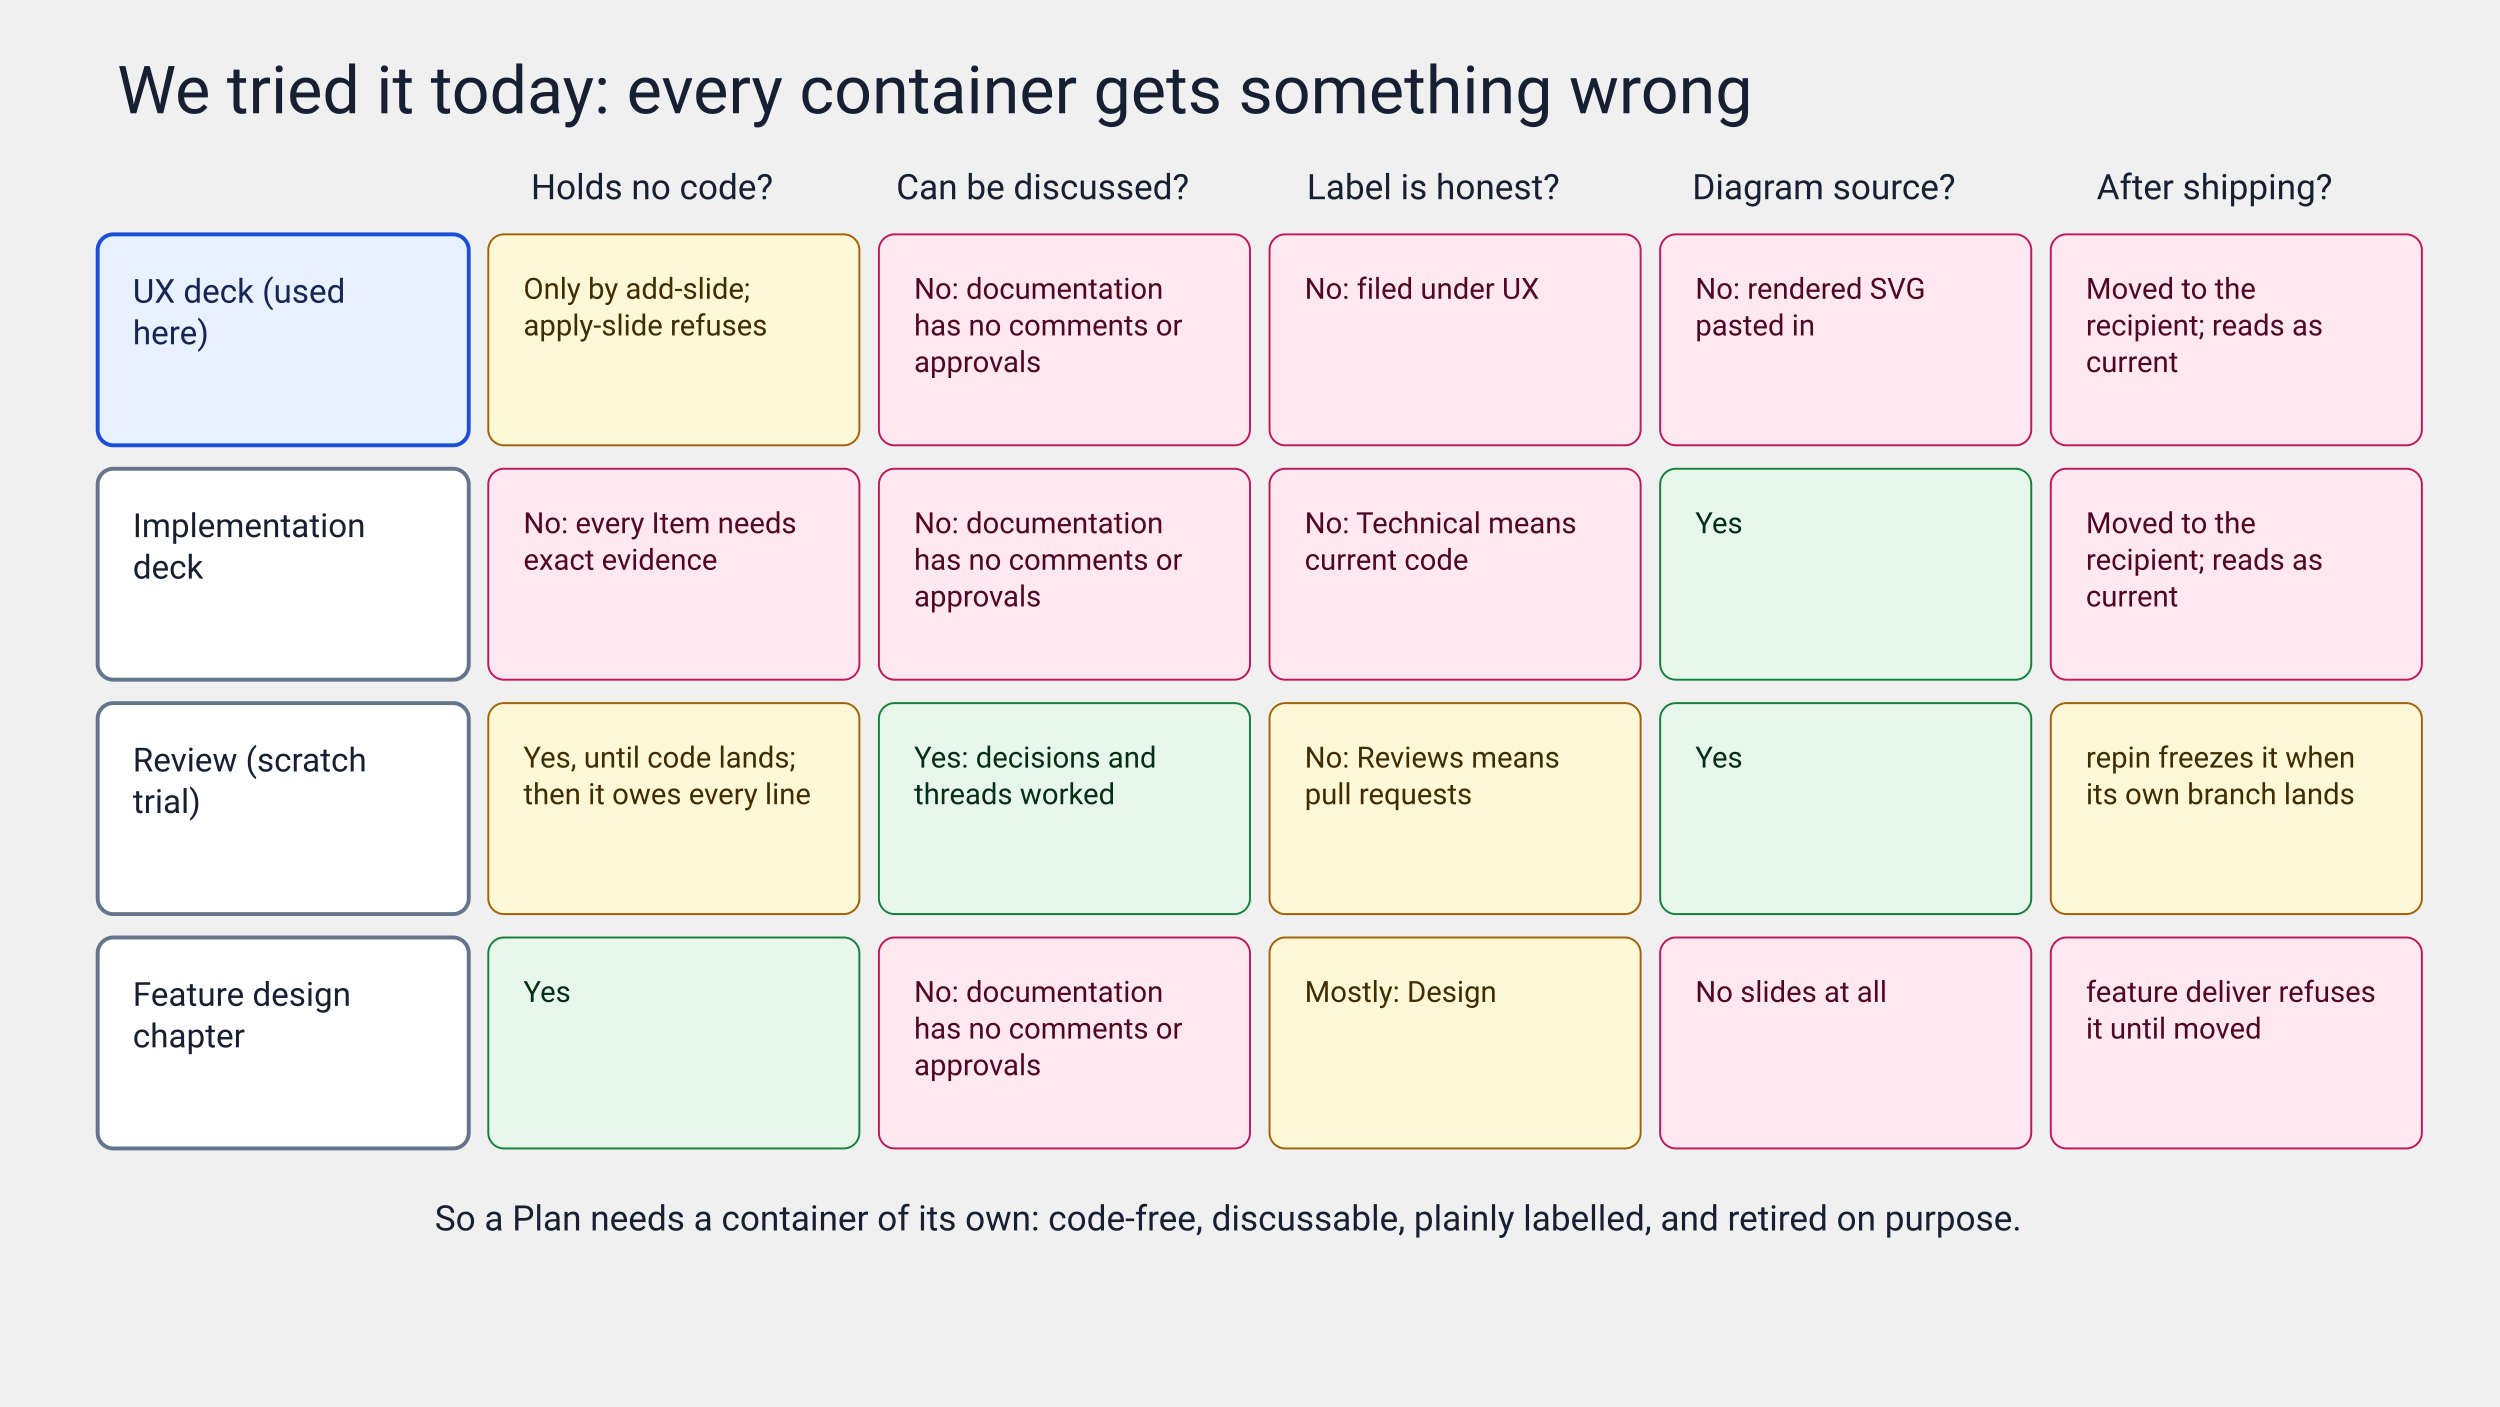
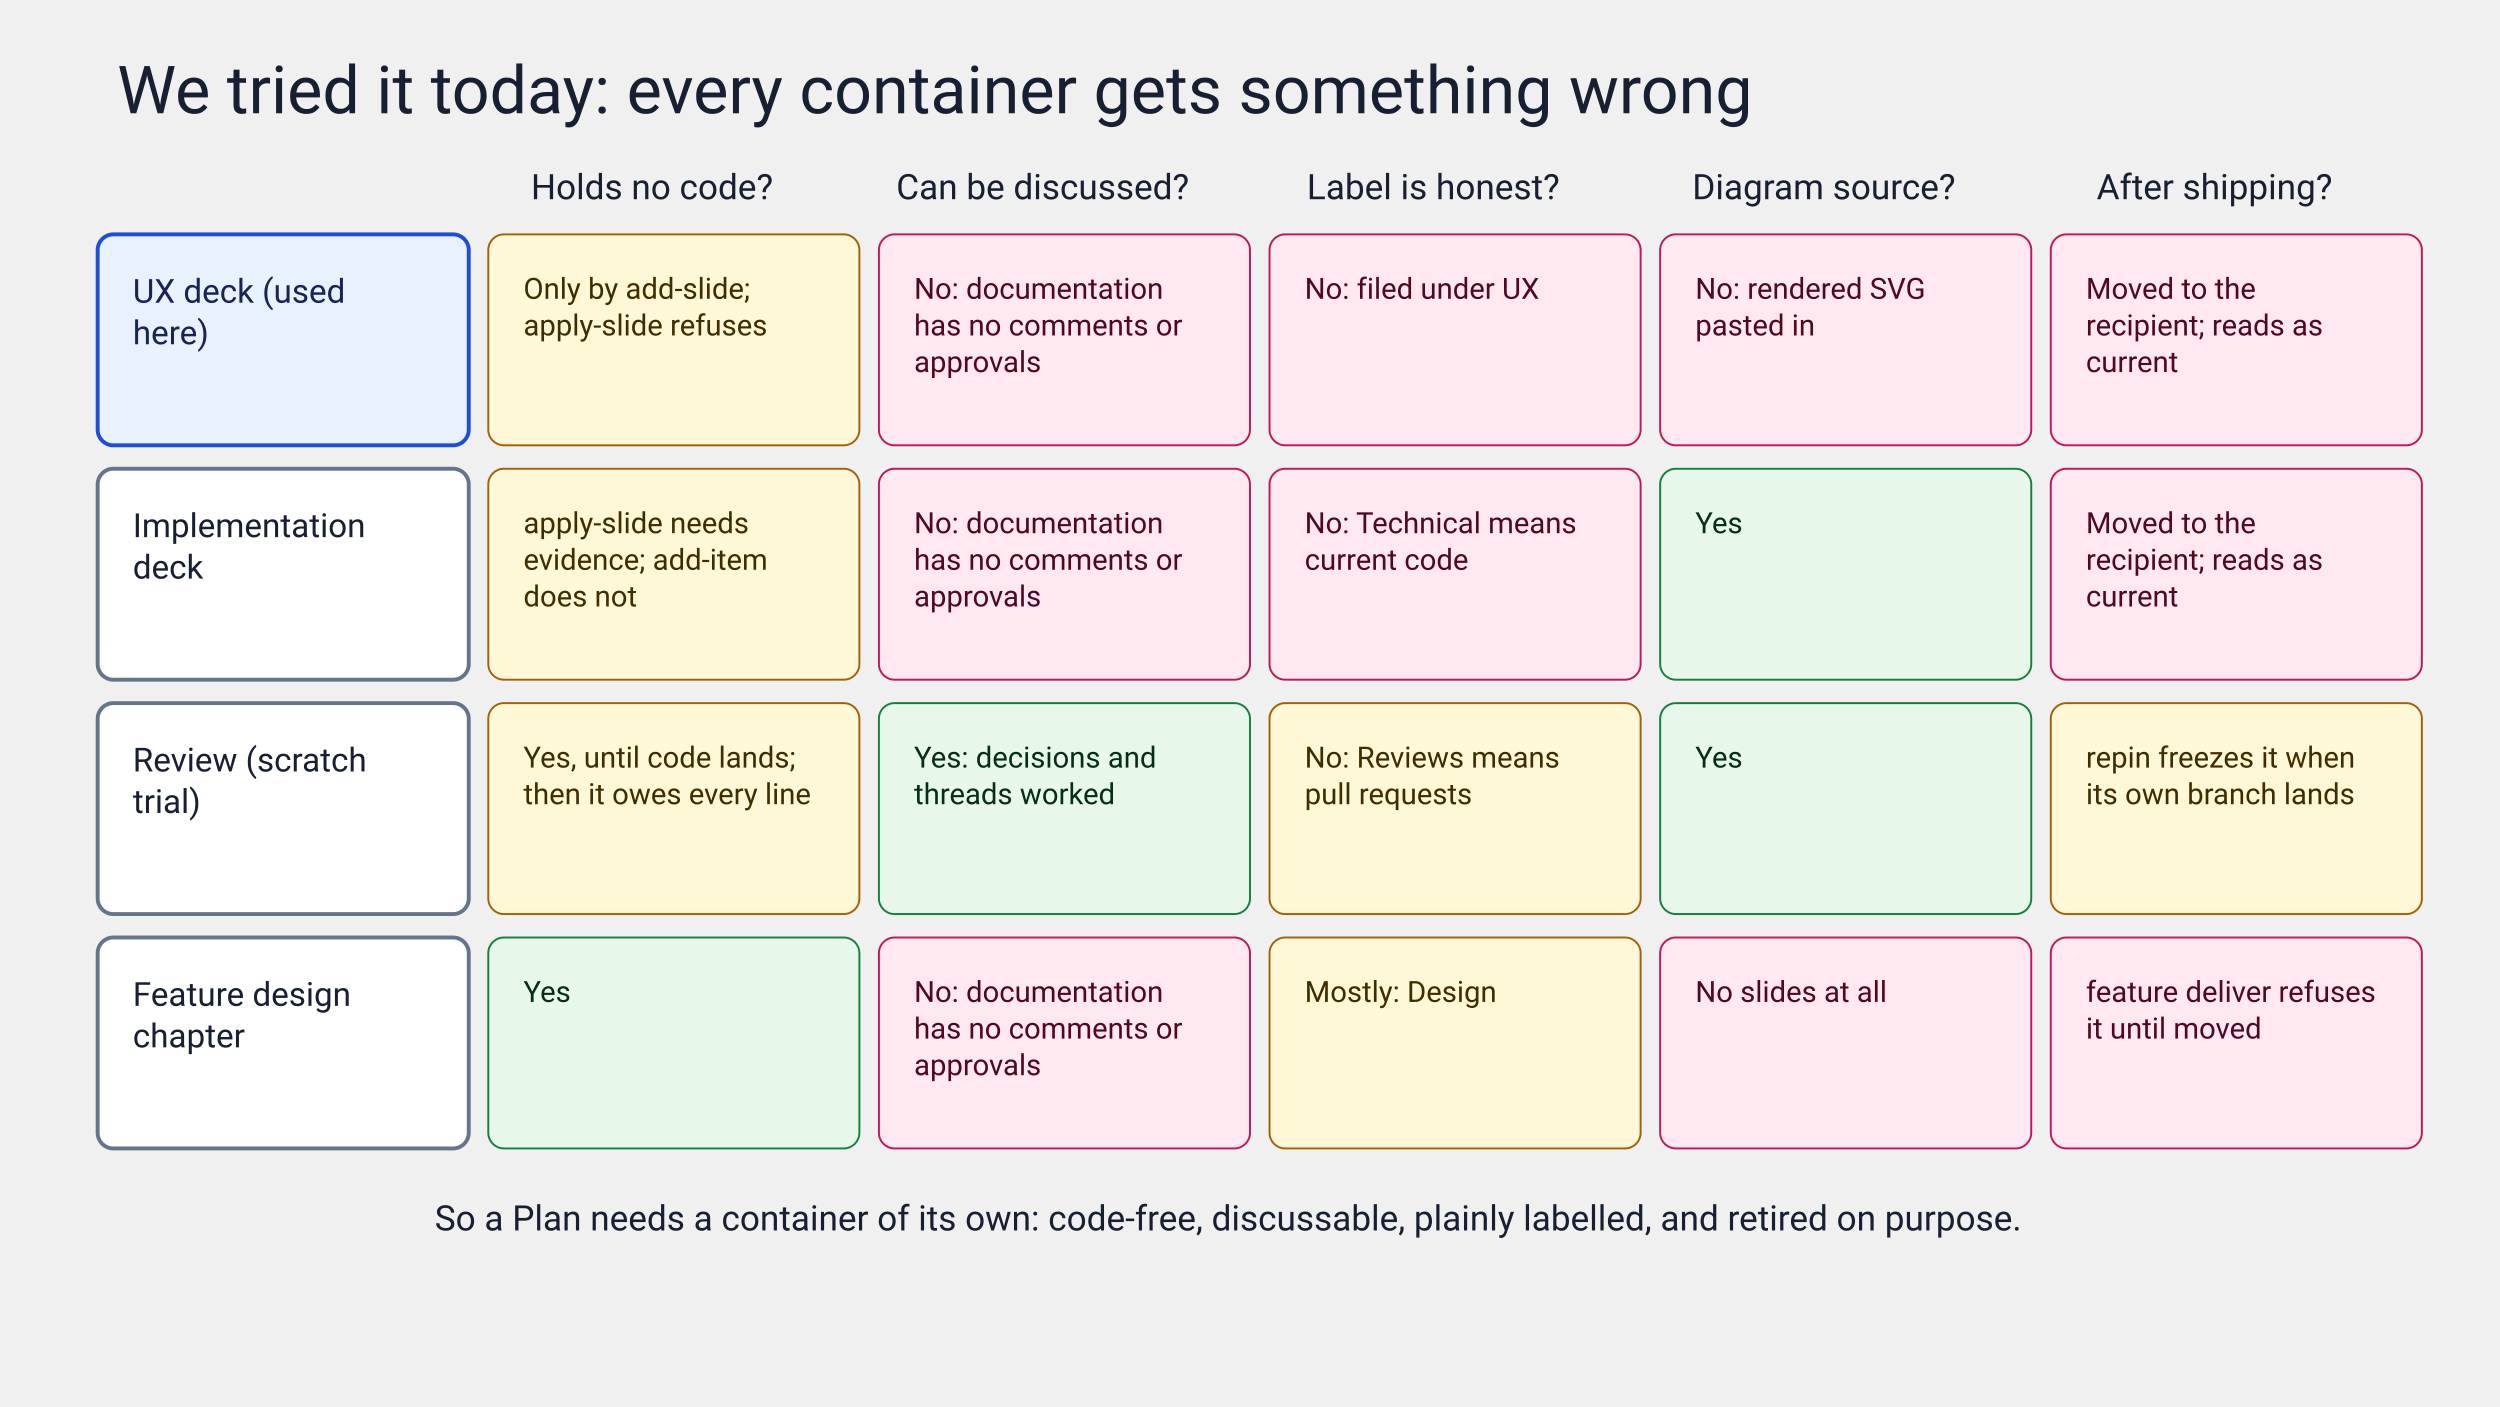
<svg xmlns="http://www.w3.org/2000/svg" viewBox="0 0 1280 720" role="img" aria-labelledby="diagram-title" data-renderer="change-saga-diagram/2" aria-describedby="diagram-desc">
  <defs>
    <style>@font-face{font-family:"Change Saga Diagram";src:url("/_diagram/fonts/go-regular.ttf") format("truetype")}text{font-family:"Change Saga Diagram",system-ui,-apple-system,"Segoe UI",Roboto,Helvetica,Arial,sans-serif;font-weight:400}:root{color-scheme:light dark;--diagram-blue-accent:#1d4ed8;--diagram-blue-ink:#172554;--diagram-blue-tint:#e8f1ff;--diagram-green-accent:#15803d;--diagram-green-ink:#052e16;--diagram-green-tint:#e7f8eb;--diagram-normal-fill:#ffffff;--diagram-normal-ink:#172033;--diagram-normal-stroke:#64748b;--diagram-pink-accent:#be185d;--diagram-pink-ink:#500724;--diagram-pink-tint:#ffe8f0;--diagram-title-ink:#172033;--diagram-yellow-accent:#a16207;--diagram-yellow-ink:#3f2d00;--diagram-yellow-tint:#fff8d6;}@media (prefers-color-scheme:dark){:root{--diagram-blue-accent:#58a6ff;--diagram-blue-ink:#cae8ff;--diagram-blue-tint:#121d2f;--diagram-green-accent:#56d364;--diagram-green-ink:#d2f8d9;--diagram-green-tint:#12261e;--diagram-normal-fill:#161b22;--diagram-normal-ink:#e6edf3;--diagram-normal-stroke:#6e7681;--diagram-pink-accent:#f778ba;--diagram-pink-ink:#ffd6e8;--diagram-pink-tint:#2f1420;--diagram-title-ink:#e6edf3;--diagram-yellow-accent:#e3b341;--diagram-yellow-ink:#fff5b1;--diagram-yellow-tint:#2b2508;}}</style>
  </defs>
  <g id="title" data-diagram-kind="text" transform="translate(60 24)" aria-hidden="true">
    <text x="0" y="34" font-size="34" fill="#172033" xml:space="preserve" style="fill:var(--diagram-title-ink,#172033)">
      <tspan x="0" y="34">We tried it today: every container gets something wrong</tspan>
    </text>
  </g>
  <g id="h250" data-diagram-kind="text" transform="translate(250 84)" aria-hidden="true">
    <text x="95" y="18" font-size="18" fill="#172033" xml:space="preserve" text-anchor="middle" style="fill:var(--diagram-title-ink,#172033)">
      <tspan x="95" y="18">Holds no code?</tspan>
    </text>
  </g>
  <g id="h450" data-diagram-kind="text" transform="translate(450 84)" aria-hidden="true">
    <text x="95" y="18" font-size="18" fill="#172033" xml:space="preserve" text-anchor="middle" style="fill:var(--diagram-title-ink,#172033)">
      <tspan x="95" y="18">Can be discussed?</tspan>
    </text>
  </g>
  <g id="h650" data-diagram-kind="text" transform="translate(650 84)" aria-hidden="true">
    <text x="95" y="18" font-size="18" fill="#172033" xml:space="preserve" text-anchor="middle" style="fill:var(--diagram-title-ink,#172033)">
      <tspan x="95" y="18">Label is honest?</tspan>
    </text>
  </g>
  <g id="h850" data-diagram-kind="text" transform="translate(850 84)" aria-hidden="true">
    <text x="95" y="18" font-size="18" fill="#172033" xml:space="preserve" text-anchor="middle" style="fill:var(--diagram-title-ink,#172033)">
      <tspan x="95" y="18">Diagram source?</tspan>
    </text>
  </g>
  <g id="h1050" data-diagram-kind="text" transform="translate(1050 84)" aria-hidden="true">
    <text x="95" y="18" font-size="18" fill="#172033" xml:space="preserve" text-anchor="middle" style="fill:var(--diagram-title-ink,#172033)">
      <tspan x="95" y="18">After shipping?</tspan>
    </text>
  </g>
  <g id="ux" data-diagram-kind="node" transform="translate(50 120)" role="group" aria-label="UX deck (used here)">
    <rect width="190" height="108" rx="8" fill="#e8f1ff" stroke="#1d4ed8" stroke-width="2" style="fill:var(--diagram-blue-tint,#e8f1ff);stroke:var(--diagram-blue-accent,#1d4ed8)" />
    <text x="18" y="35" font-size="17" fill="#172554" xml:space="preserve" style="fill:var(--diagram-blue-ink,#172554)">
      <tspan x="18" y="35">UX deck (used</tspan>
      <tspan x="18" y="56.25">here)</tspan>
    </text>
  </g>
  <g id="ux0" data-diagram-kind="node" transform="translate(250 120)" role="group" aria-label="Only by add-slide; apply-slide refuses">
    <rect width="190" height="108" rx="8" fill="#fff8d6" stroke="#a16207" stroke-width="1" style="fill:var(--diagram-yellow-tint,#fff8d6);stroke:var(--diagram-yellow-accent,#a16207)" />
    <text x="18" y="33" font-size="15" fill="#3f2d00" xml:space="preserve" style="fill:var(--diagram-yellow-ink,#3f2d00)">
      <tspan x="18" y="33">Only by add-slide;</tspan>
      <tspan x="18" y="51.75">apply-slide refuses</tspan>
    </text>
  </g>
  <g id="ux1" data-diagram-kind="node" transform="translate(450 120)" role="group" aria-label="No: documentation has no comments or approvals">
    <rect width="190" height="108" rx="8" fill="#ffe8f0" stroke="#be185d" stroke-width="1" style="fill:var(--diagram-pink-tint,#ffe8f0);stroke:var(--diagram-pink-accent,#be185d)" />
    <text x="18" y="33" font-size="15" fill="#500724" xml:space="preserve" style="fill:var(--diagram-pink-ink,#500724)">
      <tspan x="18" y="33">No: documentation</tspan>
      <tspan x="18" y="51.75">has no comments or</tspan>
      <tspan x="18" y="70.5">approvals</tspan>
    </text>
  </g>
  <g id="ux2" data-diagram-kind="node" transform="translate(650 120)" role="group" aria-label="No: filed under UX">
    <rect width="190" height="108" rx="8" fill="#ffe8f0" stroke="#be185d" stroke-width="1" style="fill:var(--diagram-pink-tint,#ffe8f0);stroke:var(--diagram-pink-accent,#be185d)" />
    <text x="18" y="33" font-size="15" fill="#500724" xml:space="preserve" style="fill:var(--diagram-pink-ink,#500724)">
      <tspan x="18" y="33">No: filed under UX</tspan>
    </text>
  </g>
  <g id="ux3" data-diagram-kind="node" transform="translate(850 120)" role="group" aria-label="No: rendered SVG pasted in">
    <rect width="190" height="108" rx="8" fill="#ffe8f0" stroke="#be185d" stroke-width="1" style="fill:var(--diagram-pink-tint,#ffe8f0);stroke:var(--diagram-pink-accent,#be185d)" />
    <text x="18" y="33" font-size="15" fill="#500724" xml:space="preserve" style="fill:var(--diagram-pink-ink,#500724)">
      <tspan x="18" y="33">No: rendered SVG</tspan>
      <tspan x="18" y="51.75">pasted in</tspan>
    </text>
  </g>
  <g id="ux4" data-diagram-kind="node" transform="translate(1050 120)" role="group" aria-label="Moved to the recipient; reads as current">
    <rect width="190" height="108" rx="8" fill="#ffe8f0" stroke="#be185d" stroke-width="1" style="fill:var(--diagram-pink-tint,#ffe8f0);stroke:var(--diagram-pink-accent,#be185d)" />
    <text x="18" y="33" font-size="15" fill="#500724" xml:space="preserve" style="fill:var(--diagram-pink-ink,#500724)">
      <tspan x="18" y="33">Moved to the</tspan>
      <tspan x="18" y="51.75">recipient; reads as</tspan>
      <tspan x="18" y="70.5">current</tspan>
    </text>
  </g>
  <g id="chg" data-diagram-kind="node" transform="translate(50 240)" role="group" aria-label="Implementation deck">
    <rect width="190" height="108" rx="8" fill="#ffffff" stroke="#64748b" stroke-width="2" style="fill:var(--diagram-normal-fill,#ffffff);stroke:var(--diagram-normal-stroke,#64748b)" />
    <text x="18" y="35" font-size="17" fill="#172033" xml:space="preserve" style="fill:var(--diagram-normal-ink,#172033)">
      <tspan x="18" y="35">Implementation</tspan>
      <tspan x="18" y="56.25">deck</tspan>
    </text>
  </g>
-   <g id="chg0" data-diagram-kind="node" transform="translate(250 240)" role="group" aria-label="No: every Item needs exact evidence">
-     <rect width="190" height="108" rx="8" fill="#ffe8f0" stroke="#be185d" stroke-width="1" style="fill:var(--diagram-pink-tint,#ffe8f0);stroke:var(--diagram-pink-accent,#be185d)" />
-     <text x="18" y="33" font-size="15" fill="#500724" xml:space="preserve" style="fill:var(--diagram-pink-ink,#500724)">
-       <tspan x="18" y="33">No: every Item needs</tspan>
-       <tspan x="18" y="51.75">exact evidence</tspan>
+   <g id="chg0" data-diagram-kind="node" transform="translate(250 240)" role="group" aria-label="apply-slide needs evidence; add-item does not">
+     <rect width="190" height="108" rx="8" fill="#fff8d6" stroke="#a16207" stroke-width="1" style="fill:var(--diagram-yellow-tint,#fff8d6);stroke:var(--diagram-yellow-accent,#a16207)" />
+     <text x="18" y="33" font-size="15" fill="#3f2d00" xml:space="preserve" style="fill:var(--diagram-yellow-ink,#3f2d00)">
+       <tspan x="18" y="33">apply-slide needs</tspan>
+       <tspan x="18" y="51.75">evidence; add-item</tspan>
+       <tspan x="18" y="70.5">does not</tspan>
    </text>
  </g>
  <g id="chg1" data-diagram-kind="node" transform="translate(450 240)" role="group" aria-label="No: documentation has no comments or approvals">
    <rect width="190" height="108" rx="8" fill="#ffe8f0" stroke="#be185d" stroke-width="1" style="fill:var(--diagram-pink-tint,#ffe8f0);stroke:var(--diagram-pink-accent,#be185d)" />
    <text x="18" y="33" font-size="15" fill="#500724" xml:space="preserve" style="fill:var(--diagram-pink-ink,#500724)">
      <tspan x="18" y="33">No: documentation</tspan>
      <tspan x="18" y="51.75">has no comments or</tspan>
      <tspan x="18" y="70.5">approvals</tspan>
    </text>
  </g>
  <g id="chg2" data-diagram-kind="node" transform="translate(650 240)" role="group" aria-label="No: Technical means current code">
    <rect width="190" height="108" rx="8" fill="#ffe8f0" stroke="#be185d" stroke-width="1" style="fill:var(--diagram-pink-tint,#ffe8f0);stroke:var(--diagram-pink-accent,#be185d)" />
    <text x="18" y="33" font-size="15" fill="#500724" xml:space="preserve" style="fill:var(--diagram-pink-ink,#500724)">
      <tspan x="18" y="33">No: Technical means</tspan>
      <tspan x="18" y="51.75">current code</tspan>
    </text>
  </g>
  <g id="chg3" data-diagram-kind="node" transform="translate(850 240)" role="group" aria-label="Yes">
    <rect width="190" height="108" rx="8" fill="#e7f8eb" stroke="#15803d" stroke-width="1" style="fill:var(--diagram-green-tint,#e7f8eb);stroke:var(--diagram-green-accent,#15803d)" />
    <text x="18" y="33" font-size="15" fill="#052e16" xml:space="preserve" style="fill:var(--diagram-green-ink,#052e16)">
      <tspan x="18" y="33">Yes</tspan>
    </text>
  </g>
  <g id="chg4" data-diagram-kind="node" transform="translate(1050 240)" role="group" aria-label="Moved to the recipient; reads as current">
    <rect width="190" height="108" rx="8" fill="#ffe8f0" stroke="#be185d" stroke-width="1" style="fill:var(--diagram-pink-tint,#ffe8f0);stroke:var(--diagram-pink-accent,#be185d)" />
    <text x="18" y="33" font-size="15" fill="#500724" xml:space="preserve" style="fill:var(--diagram-pink-ink,#500724)">
      <tspan x="18" y="33">Moved to the</tspan>
      <tspan x="18" y="51.75">recipient; reads as</tspan>
      <tspan x="18" y="70.5">current</tspan>
    </text>
  </g>
  <g id="rev" data-diagram-kind="node" transform="translate(50 360)" role="group" aria-label="Review (scratch trial)">
    <rect width="190" height="108" rx="8" fill="#ffffff" stroke="#64748b" stroke-width="2" style="fill:var(--diagram-normal-fill,#ffffff);stroke:var(--diagram-normal-stroke,#64748b)" />
    <text x="18" y="35" font-size="17" fill="#172033" xml:space="preserve" style="fill:var(--diagram-normal-ink,#172033)">
      <tspan x="18" y="35">Review (scratch</tspan>
      <tspan x="18" y="56.25">trial)</tspan>
    </text>
  </g>
  <g id="rev0" data-diagram-kind="node" transform="translate(250 360)" role="group" aria-label="Yes, until code lands; then it owes every line">
    <rect width="190" height="108" rx="8" fill="#fff8d6" stroke="#a16207" stroke-width="1" style="fill:var(--diagram-yellow-tint,#fff8d6);stroke:var(--diagram-yellow-accent,#a16207)" />
    <text x="18" y="33" font-size="15" fill="#3f2d00" xml:space="preserve" style="fill:var(--diagram-yellow-ink,#3f2d00)">
      <tspan x="18" y="33">Yes, until code lands;</tspan>
      <tspan x="18" y="51.75">then it owes every line</tspan>
    </text>
  </g>
  <g id="rev1" data-diagram-kind="node" transform="translate(450 360)" role="group" aria-label="Yes: decisions and threads worked">
    <rect width="190" height="108" rx="8" fill="#e7f8eb" stroke="#15803d" stroke-width="1" style="fill:var(--diagram-green-tint,#e7f8eb);stroke:var(--diagram-green-accent,#15803d)" />
    <text x="18" y="33" font-size="15" fill="#052e16" xml:space="preserve" style="fill:var(--diagram-green-ink,#052e16)">
      <tspan x="18" y="33">Yes: decisions and</tspan>
      <tspan x="18" y="51.75">threads worked</tspan>
    </text>
  </g>
  <g id="rev2" data-diagram-kind="node" transform="translate(650 360)" role="group" aria-label="No: Reviews means pull requests">
    <rect width="190" height="108" rx="8" fill="#fff8d6" stroke="#a16207" stroke-width="1" style="fill:var(--diagram-yellow-tint,#fff8d6);stroke:var(--diagram-yellow-accent,#a16207)" />
    <text x="18" y="33" font-size="15" fill="#3f2d00" xml:space="preserve" style="fill:var(--diagram-yellow-ink,#3f2d00)">
      <tspan x="18" y="33">No: Reviews means</tspan>
      <tspan x="18" y="51.75">pull requests</tspan>
    </text>
  </g>
  <g id="rev3" data-diagram-kind="node" transform="translate(850 360)" role="group" aria-label="Yes">
    <rect width="190" height="108" rx="8" fill="#e7f8eb" stroke="#15803d" stroke-width="1" style="fill:var(--diagram-green-tint,#e7f8eb);stroke:var(--diagram-green-accent,#15803d)" />
    <text x="18" y="33" font-size="15" fill="#052e16" xml:space="preserve" style="fill:var(--diagram-green-ink,#052e16)">
      <tspan x="18" y="33">Yes</tspan>
    </text>
  </g>
  <g id="rev4" data-diagram-kind="node" transform="translate(1050 360)" role="group" aria-label="repin freezes it when its own branch lands">
    <rect width="190" height="108" rx="8" fill="#fff8d6" stroke="#a16207" stroke-width="1" style="fill:var(--diagram-yellow-tint,#fff8d6);stroke:var(--diagram-yellow-accent,#a16207)" />
    <text x="18" y="33" font-size="15" fill="#3f2d00" xml:space="preserve" style="fill:var(--diagram-yellow-ink,#3f2d00)">
      <tspan x="18" y="33">repin freezes it when</tspan>
      <tspan x="18" y="51.75">its own branch lands</tspan>
    </text>
  </g>
  <g id="des" data-diagram-kind="node" transform="translate(50 480)" role="group" aria-label="Feature design chapter">
    <rect width="190" height="108" rx="8" fill="#ffffff" stroke="#64748b" stroke-width="2" style="fill:var(--diagram-normal-fill,#ffffff);stroke:var(--diagram-normal-stroke,#64748b)" />
    <text x="18" y="35" font-size="17" fill="#172033" xml:space="preserve" style="fill:var(--diagram-normal-ink,#172033)">
      <tspan x="18" y="35">Feature design</tspan>
      <tspan x="18" y="56.25">chapter</tspan>
    </text>
  </g>
  <g id="des0" data-diagram-kind="node" transform="translate(250 480)" role="group" aria-label="Yes">
    <rect width="190" height="108" rx="8" fill="#e7f8eb" stroke="#15803d" stroke-width="1" style="fill:var(--diagram-green-tint,#e7f8eb);stroke:var(--diagram-green-accent,#15803d)" />
    <text x="18" y="33" font-size="15" fill="#052e16" xml:space="preserve" style="fill:var(--diagram-green-ink,#052e16)">
      <tspan x="18" y="33">Yes</tspan>
    </text>
  </g>
  <g id="des1" data-diagram-kind="node" transform="translate(450 480)" role="group" aria-label="No: documentation has no comments or approvals">
    <rect width="190" height="108" rx="8" fill="#ffe8f0" stroke="#be185d" stroke-width="1" style="fill:var(--diagram-pink-tint,#ffe8f0);stroke:var(--diagram-pink-accent,#be185d)" />
    <text x="18" y="33" font-size="15" fill="#500724" xml:space="preserve" style="fill:var(--diagram-pink-ink,#500724)">
      <tspan x="18" y="33">No: documentation</tspan>
      <tspan x="18" y="51.75">has no comments or</tspan>
      <tspan x="18" y="70.5">approvals</tspan>
    </text>
  </g>
  <g id="des2" data-diagram-kind="node" transform="translate(650 480)" role="group" aria-label="Mostly: Design">
    <rect width="190" height="108" rx="8" fill="#fff8d6" stroke="#a16207" stroke-width="1" style="fill:var(--diagram-yellow-tint,#fff8d6);stroke:var(--diagram-yellow-accent,#a16207)" />
    <text x="18" y="33" font-size="15" fill="#3f2d00" xml:space="preserve" style="fill:var(--diagram-yellow-ink,#3f2d00)">
      <tspan x="18" y="33">Mostly: Design</tspan>
    </text>
  </g>
  <g id="des3" data-diagram-kind="node" transform="translate(850 480)" role="group" aria-label="No slides at all">
    <rect width="190" height="108" rx="8" fill="#ffe8f0" stroke="#be185d" stroke-width="1" style="fill:var(--diagram-pink-tint,#ffe8f0);stroke:var(--diagram-pink-accent,#be185d)" />
    <text x="18" y="33" font-size="15" fill="#500724" xml:space="preserve" style="fill:var(--diagram-pink-ink,#500724)">
      <tspan x="18" y="33">No slides at all</tspan>
    </text>
  </g>
  <g id="des4" data-diagram-kind="node" transform="translate(1050 480)" role="group" aria-label="feature deliver refuses it until moved">
    <rect width="190" height="108" rx="8" fill="#ffe8f0" stroke="#be185d" stroke-width="1" style="fill:var(--diagram-pink-tint,#ffe8f0);stroke:var(--diagram-pink-accent,#be185d)" />
    <text x="18" y="33" font-size="15" fill="#500724" xml:space="preserve" style="fill:var(--diagram-pink-ink,#500724)">
      <tspan x="18" y="33">feature deliver refuses</tspan>
      <tspan x="18" y="51.75">it until moved</tspan>
    </text>
  </g>
  <g id="foot" data-diagram-kind="text" transform="translate(50 612)" role="group" aria-label="So a Plan needs a container of its own: code-free, discussable, plainly labelled, and retired on purpose.">
    <text x="590" y="18" font-size="18" fill="#172033" xml:space="preserve" text-anchor="middle" style="fill:var(--diagram-title-ink,#172033)">
      <tspan x="590" y="18">So a Plan needs a container of its own: code-free, discussable, plainly labelled, and retired on purpose.</tspan>
    </text>
  </g>
</svg>
